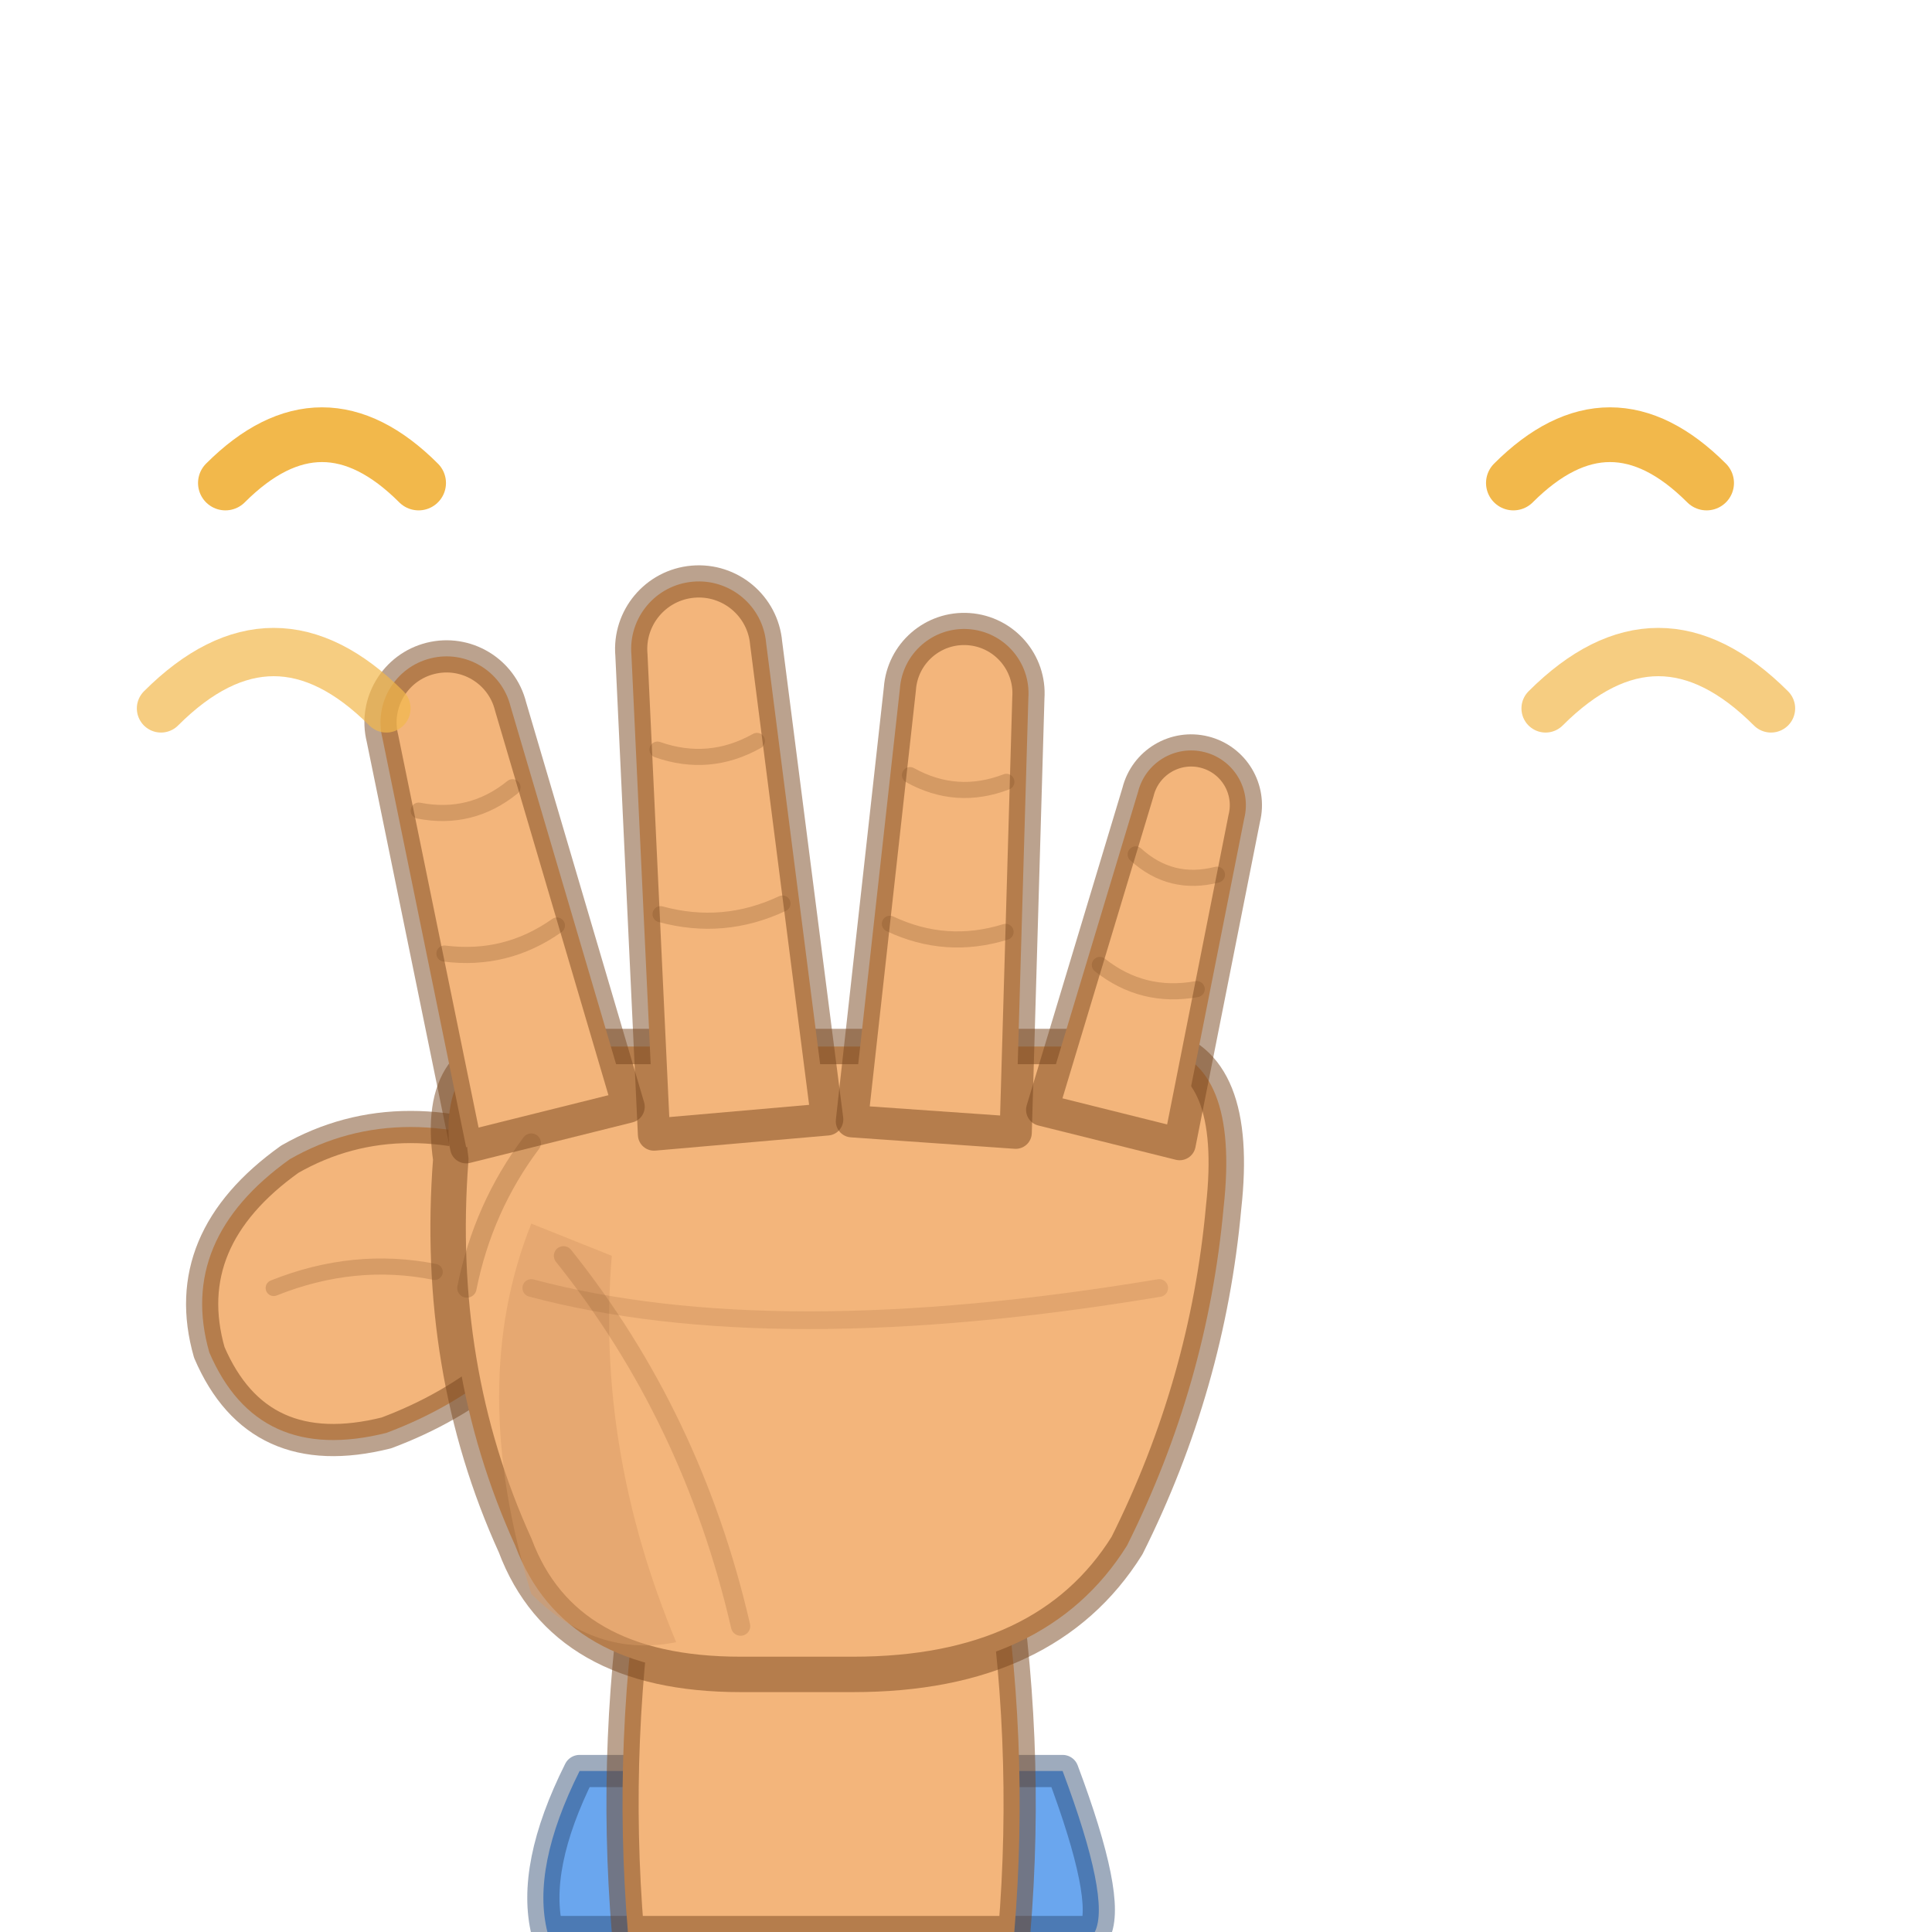
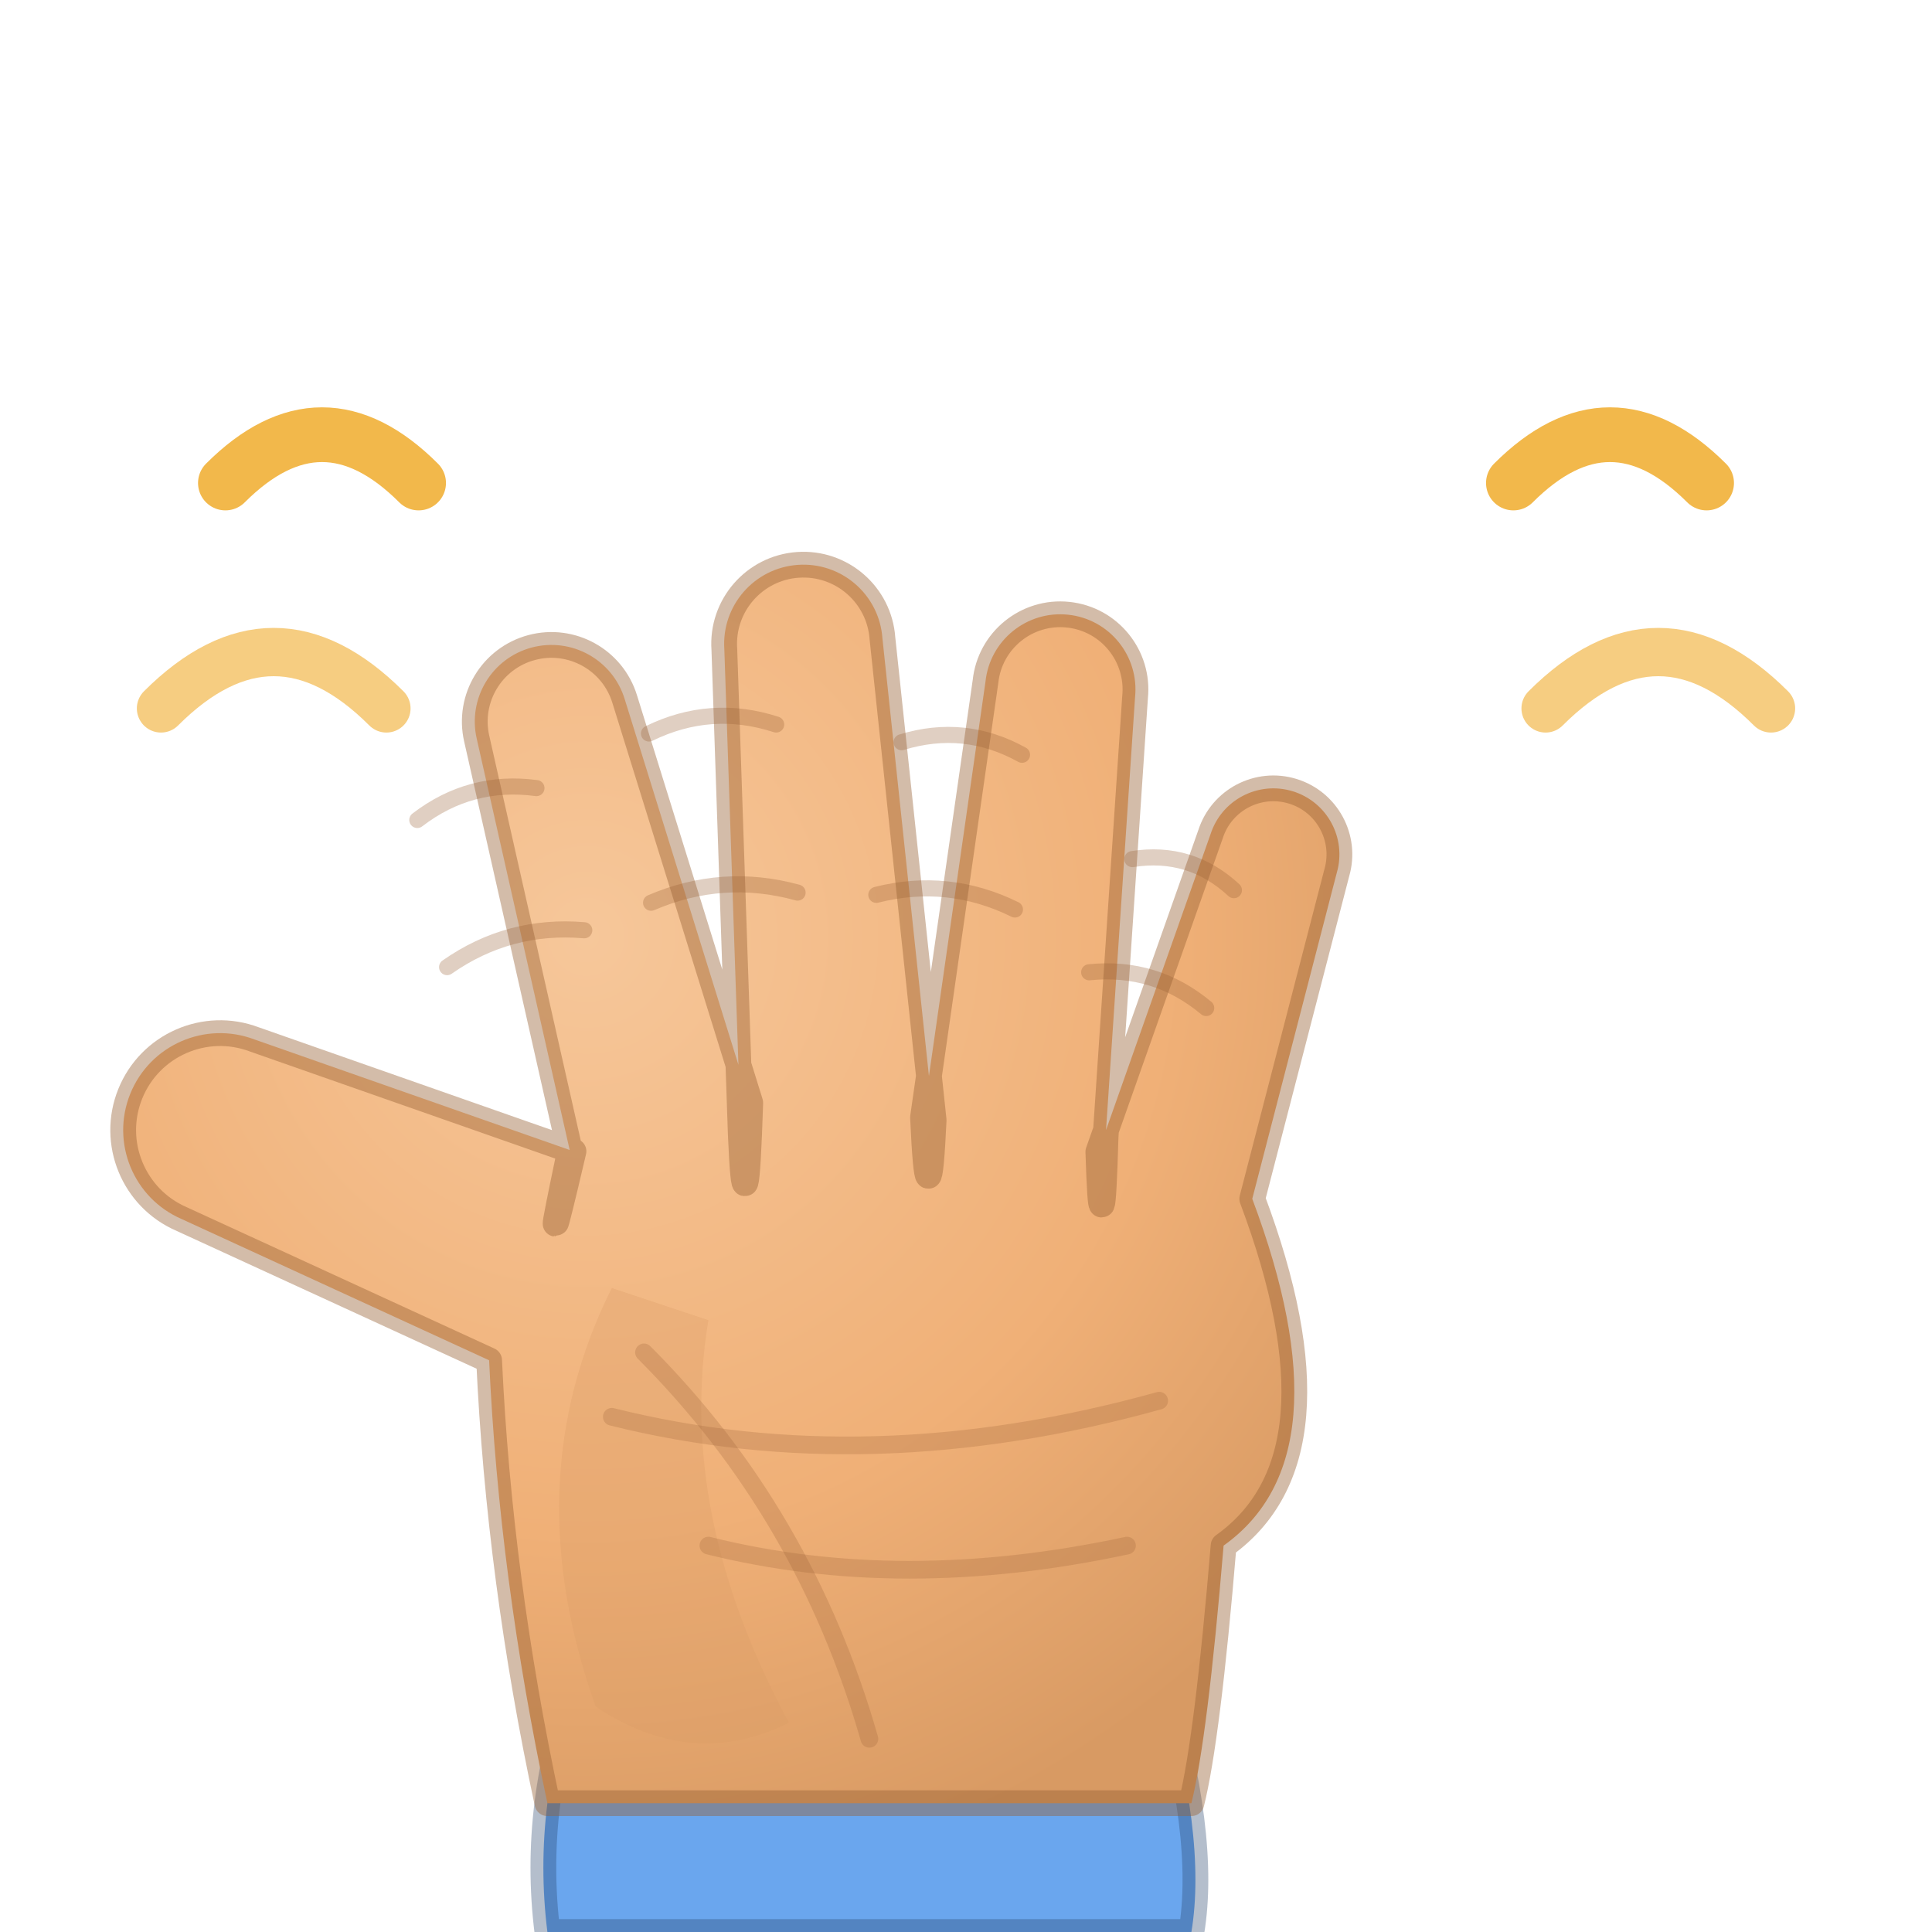
<svg xmlns="http://www.w3.org/2000/svg" viewBox="0 0 120 120" width="120" height="120">
  <style>
  @media (prefers-reduced-motion: reduce) { * { animation: none !important; } }
-   .hand { animation: winken 0.9s ease-in-out infinite; transform-box: view-box; transform-origin: 50% 88%; }
+   .hand { animation: winken 0.9s ease-in-out infinite; transform-box: view-box; transform-origin: 54% 92%; }
  .str  { animation: strich 0.9s ease-in-out infinite; transform-box: view-box; transform-origin: 50% 50%; }
-   @keyframes winken { 0%,100%{transform:rotate(-16deg)} 50%{transform:rotate(16deg)} }
+   @keyframes winken { 0%,100%{transform:rotate(-15deg)} 50%{transform:rotate(15deg)} }
  @keyframes strich { 0%,100%{opacity:.15; transform:translateX(-4px)} 50%{opacity:.85; transform:translateX(3px)} }
</style>
-   <path d="M36 110 L66 110 Q69 118 68 120 L34 120 Q33 116 36 110 Z" fill="#6aa6ee" stroke="rgba(40,70,110,.45)" stroke-width="2" stroke-linejoin="round" />
+   <path d="M36 104 L72 104 Q75 114 74 120 L34 120 Q33 112 36 104 Z" fill="#6aa6ee" stroke="rgba(40,70,110,.35)" stroke-width="1.6" stroke-linejoin="round" />
  <g class="hand">
-     <path d="M40 96 L62 96 Q64 108 63 120 L39 120 Q38 108 40 96 Z" fill="#f3b57b" stroke="rgba(120,70,30,.5)" stroke-width="2" stroke-linejoin="round" />
-     <path d="M34 72       Q25 68 18 72       Q11 77 13 84       Q16 91 24 89       Q32 86 36 79 Z" fill="#f3b57b" stroke="rgba(120,70,30,.5)" stroke-width="2" stroke-linejoin="round" />
-     <path d="     M28 72     Q27 65 33 65     L72 65     Q77 66 76 75     Q75 86 70 96     Q65 104 53 104     L46 104     Q35 104 32 96     Q27 85 28 72 Z" fill="#f3b57b" stroke="rgba(120,70,30,.5)" stroke-width="2.2" stroke-linejoin="round" />
-     <path d="M33 76 Q29 86 33 99 Q37 103 42 102 Q37 90 38 78 Z" fill="#d89a63" opacity=".45" />
-     <path d="M33 71 Q30 75 29 80" stroke="rgba(120,70,30,.5)" stroke-width="1.2" fill="none" opacity=".5" stroke-linecap="round" />
-     <path d="M17 80 Q22 78 27 79" stroke="rgba(120,70,30,.5)" stroke-width="1" fill="none" opacity=".45" stroke-linecap="round" />
-     <g transform="rotate(-14 34 70)">
-       <path d="M28.8 70 L29.9 44.1 A4.1 4.1 0 0 1 38.1 44.1 L39.2 70 Z" fill="#f3b57b" stroke="rgba(120,70,30,.5)" stroke-width="2" stroke-linejoin="round" />
-       <path d="M30.4 58 Q34 59.4 37.6 58" stroke="rgba(120,70,30,.5)" stroke-width="1" fill="none" opacity=".5" stroke-linecap="round" />
-       <path d="M31 49 Q34 50.4 37 49" stroke="rgba(120,70,30,.5)" stroke-width="1" fill="none" opacity=".5" stroke-linecap="round" />
-     </g>
-     <g transform="rotate(-5 46 70)">
-       <path d="M40.6 70 L41.8 40.2 A4.2 4.2 0 0 1 50.2 40.2 L51.4 70 Z" fill="#f3b57b" stroke="rgba(120,70,30,.5)" stroke-width="2" stroke-linejoin="round" />
-       <path d="M42.2 56.4 Q46 57.8 49.8 56.4" stroke="rgba(120,70,30,.5)" stroke-width="1" fill="none" opacity=".5" stroke-linecap="round" />
-       <path d="M42.9 46.2 Q46 47.6 49.1 46.2" stroke="rgba(120,70,30,.5)" stroke-width="1" fill="none" opacity=".5" stroke-linecap="round" />
-     </g>
-     <g transform="rotate(4 58 70)">
-       <path d="M52.9 70 L54 43 A4 4 0 0 1 62 43 L63.1 70 Z" fill="#f3b57b" stroke="rgba(120,70,30,.5)" stroke-width="2" stroke-linejoin="round" />
-       <path d="M54.4 57.6 Q58 59 61.6 57.6" stroke="rgba(120,70,30,.5)" stroke-width="1" fill="none" opacity=".5" stroke-linecap="round" />
-       <path d="M55 48.3 Q58 49.7 61 48.3" stroke="rgba(120,70,30,.5)" stroke-width="1" fill="none" opacity=".5" stroke-linecap="round" />
-     </g>
-     <g transform="rotate(14 69 70)">
-       <path d="M64.6 70 L65.6 49.4 A3.4 3.4 0 0 1 72.4 49.4 L73.4 70 Z" fill="#f3b57b" stroke="rgba(120,70,30,.5)" stroke-width="2" stroke-linejoin="round" />
-       <path d="M65.9 60.4 Q69 61.8 72.1 60.4" stroke="rgba(120,70,30,.5)" stroke-width="1" fill="none" opacity=".5" stroke-linecap="round" />
-       <path d="M66.4 53.2 Q69 54.6 71.6 53.2" stroke="rgba(120,70,30,.5)" stroke-width="1" fill="none" opacity=".5" stroke-linecap="round" />
-     </g>
-     <path d="M35 78 Q43 88 46 101" stroke="rgba(120,70,30,.5)" stroke-width="1.2" fill="none" opacity=".35" stroke-linecap="round" />
-     <path d="M33 80 Q48 84 72 80" stroke="rgba(120,70,30,.5)" stroke-width="1.1" fill="none" opacity=".28" stroke-linecap="round" />
+     <defs>
+       <radialGradient id="hautw" cx="38%" cy="30%" r="78%">
+         <stop offset="0" stop-color="#f6c79a" />
+         <stop offset="0.62" stop-color="#f0b077" />
+         <stop offset="1" stop-color="#d89a63" />
+       </radialGradient>
+     </defs>
+     <path d="M34 112 Q31 98 30.38 84.49 L11.29 75.72 A6.02 6.02 0 0 1 15.8 64.56 L35.62 71.51 Q33.51 80.51 35.4 71.5 L29.61 45.88 A4.76 4.76 0 0 1 38.8 43.42 L46.6 68.5 Q46.31 77.42 46.01 70.42 L44.99 40.34 A4.92 4.92 0 0 1 54.81 39.65 L57.99 69.58 Q57.66 76.58 57.33 69.4 L61.21 42.34 A4.67 4.67 0 0 1 70.5 43.31 L68.67 70.6 Q68.44 78.54 68.22 71.54 L75.19 51.81 A4.1 4.1 0 0 1 83.03 54.21 L77.78 74.46 Q83.78 90.46 76 96 Q75 108 74 112 Z" fill="url(#hautw)" stroke="rgba(150,95,50,.42)" stroke-width="1.6" stroke-linejoin="round" />
+     <path d="M38 80 Q32 92 37 106 Q43 110 49 107 Q42 94 44 82 Z" fill="#d89a63" opacity=".28" />
+     <path d="M27.77 60.07 Q31.61 57.38 36.29 57.78" stroke="rgba(150,95,50,.30)" stroke-width="1" fill="none" stroke-linecap="round" />
+     <path d="M25.92 50.93 Q29.21 48.4 33.32 48.95" stroke="rgba(150,95,50,.30)" stroke-width="1" fill="none" stroke-linecap="round" />
+     <path d="M40.44 56.07 Q44.88 54.16 49.54 55.44" stroke="rgba(150,95,50,.30)" stroke-width="1" fill="none" stroke-linecap="round" />
+     <path d="M40.31 45.56 Q44.15 43.68 48.21 45" stroke="rgba(150,95,50,.30)" stroke-width="1" fill="none" stroke-linecap="round" />
+     <path d="M54.43 55.58 Q58.9 54.45 63.04 56.49" stroke="rgba(150,95,50,.30)" stroke-width="1" fill="none" stroke-linecap="round" />
+     <path d="M56 46.1 Q59.91 44.9 63.48 46.88" stroke="rgba(150,95,50,.30)" stroke-width="1" fill="none" stroke-linecap="round" />
+     <path d="M67.65 60.39 Q71.76 59.97 74.92 62.61" stroke="rgba(150,95,50,.30)" stroke-width="1" fill="none" stroke-linecap="round" />
+     <path d="M70.33 53.36 Q73.95 52.79 76.64 55.29" stroke="rgba(150,95,50,.30)" stroke-width="1" fill="none" stroke-linecap="round" />
+     <path d="M40 84 Q50 94 54 108" stroke="rgba(150,95,50,.30)" stroke-width="1.1" fill="none" opacity=".8" stroke-linecap="round" />
+     <path d="M38 88 Q54 92 72 87" stroke="rgba(150,95,50,.30)" stroke-width="1.1" fill="none" opacity=".8" stroke-linecap="round" />
+     <path d="M44 96 Q56 99 70 96" stroke="rgba(150,95,50,.30)" stroke-width="1.1" fill="none" opacity=".8" stroke-linecap="round" />
  </g>
  <g class="str">
    <path d="M14 30 Q20 24 26 30 M94 30 Q100 24 106 30" stroke="#f2b84b" stroke-width="3.4" fill="none" stroke-linecap="round" />
    <path d="M10 44 Q17 37 24 44 M96 44 Q103 37 110 44" stroke="#f2b84b" stroke-width="3" fill="none" stroke-linecap="round" opacity=".7" />
  </g>
</svg>
